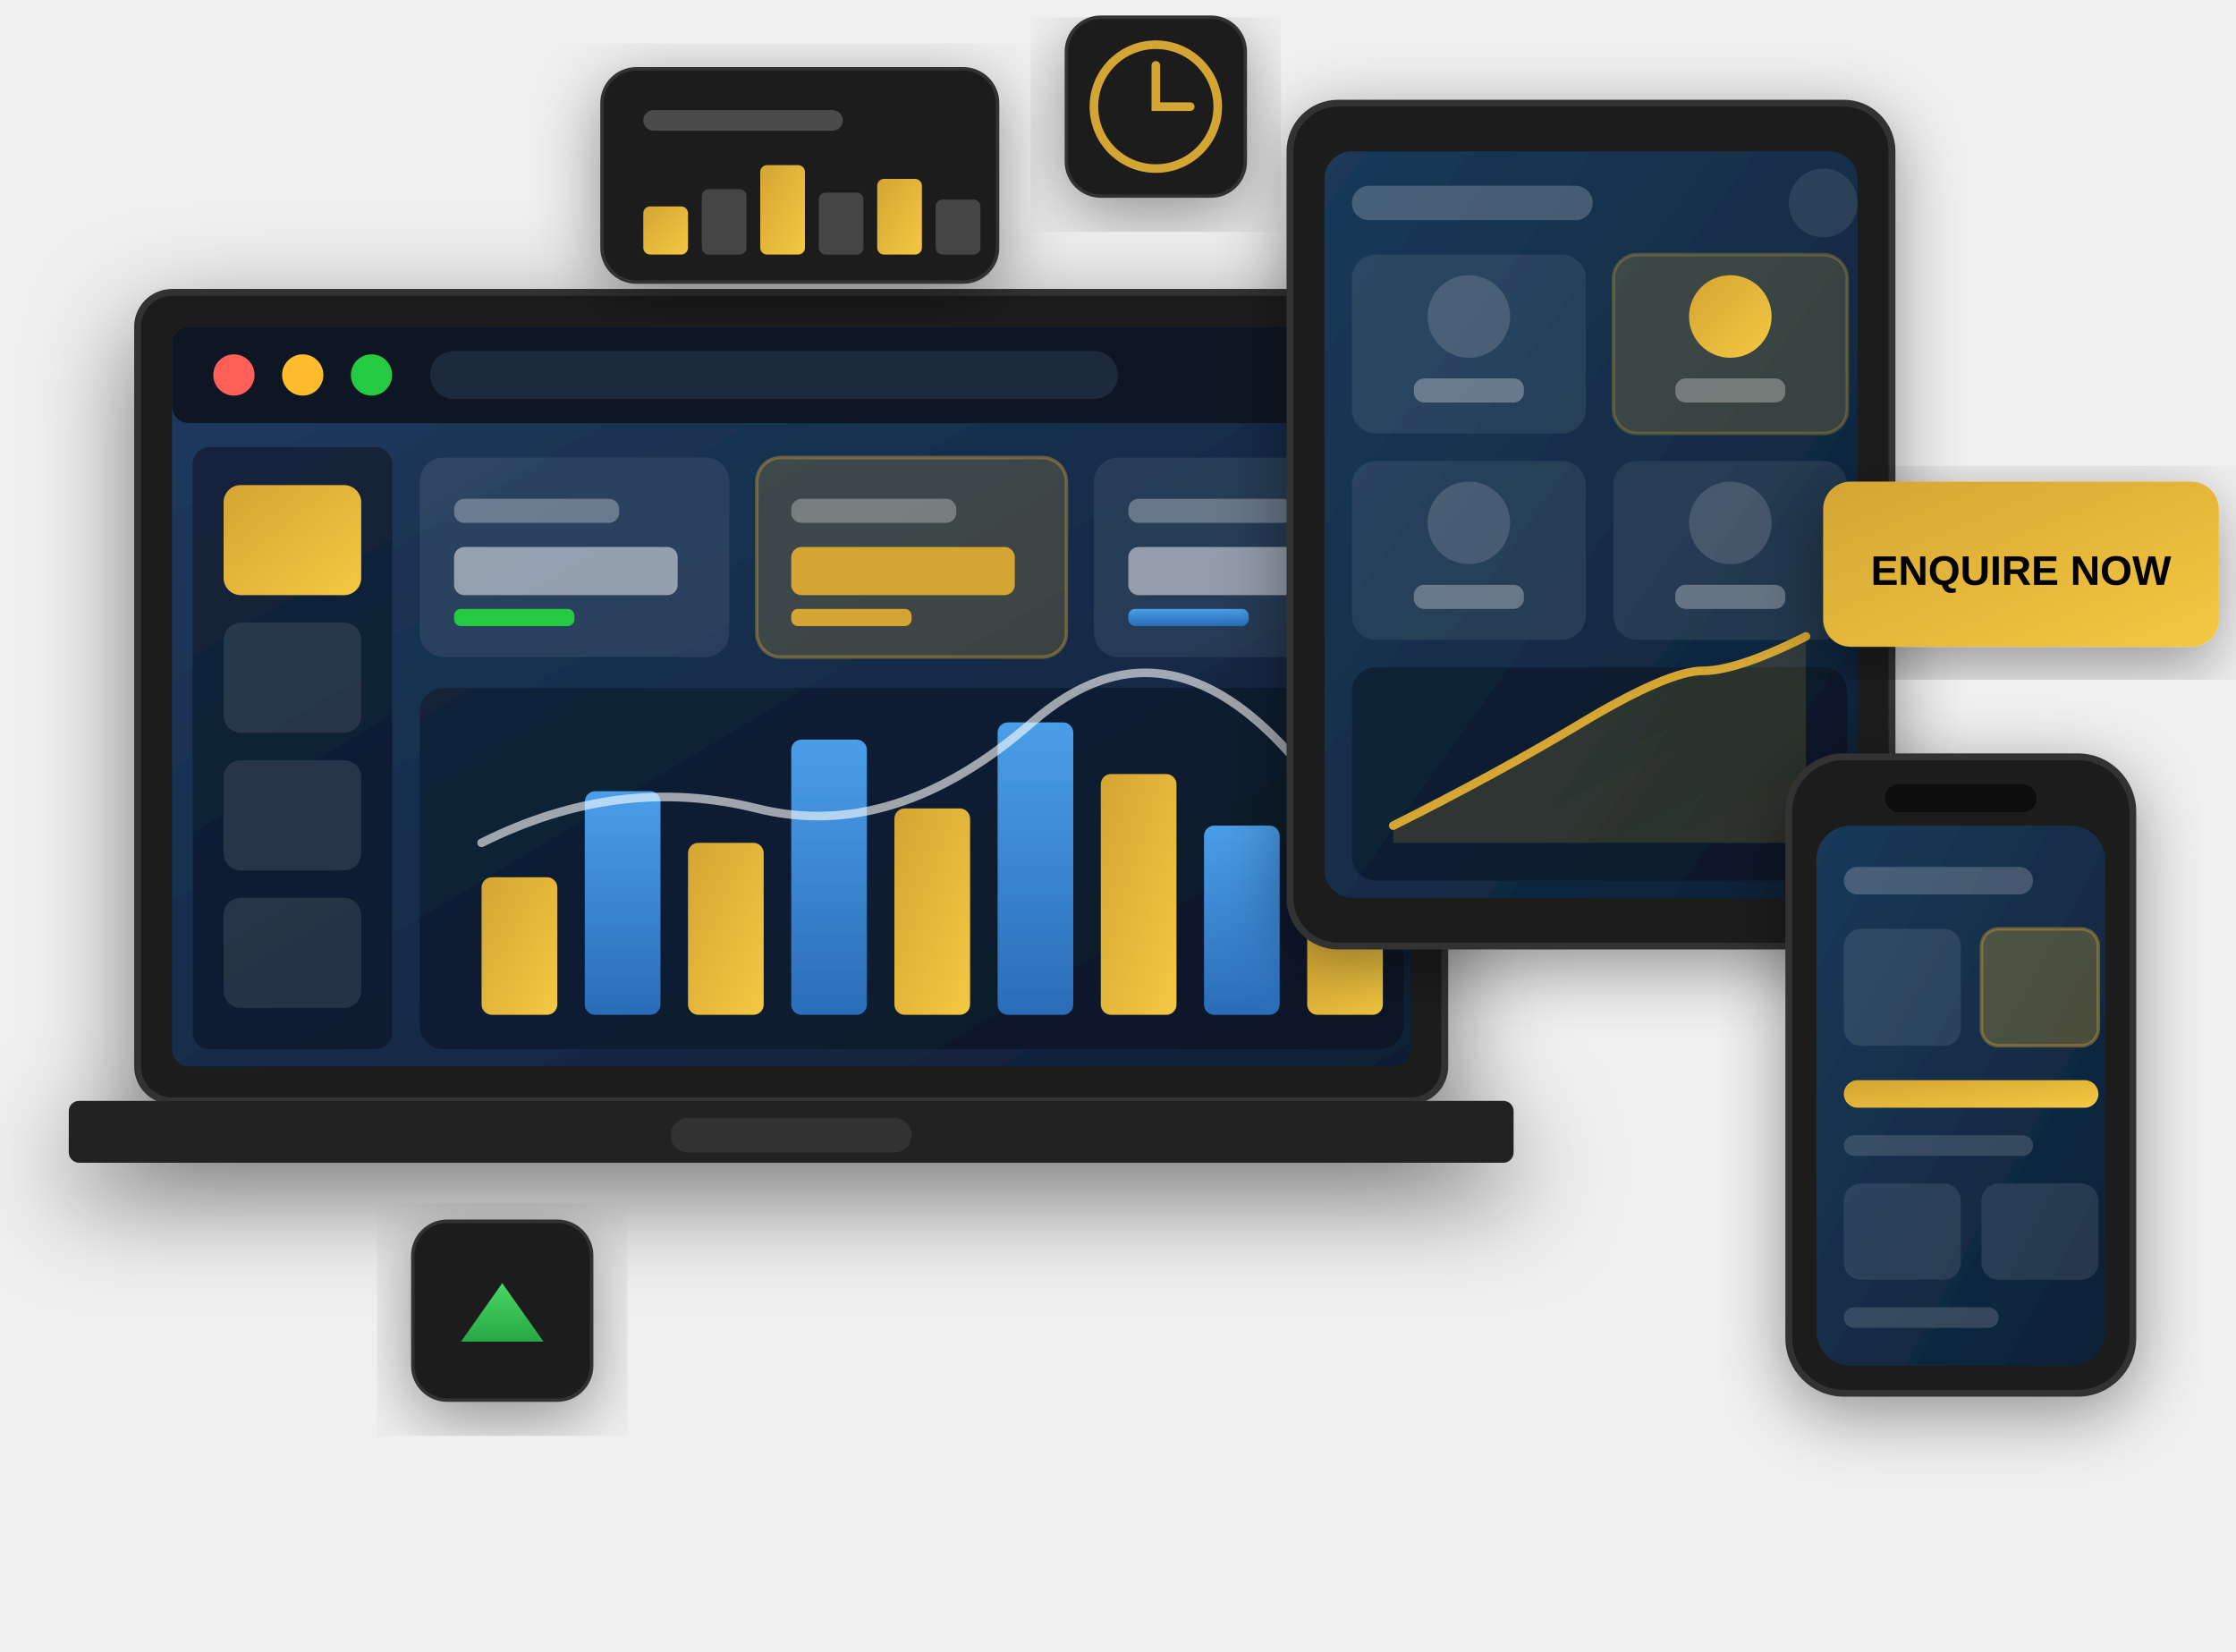
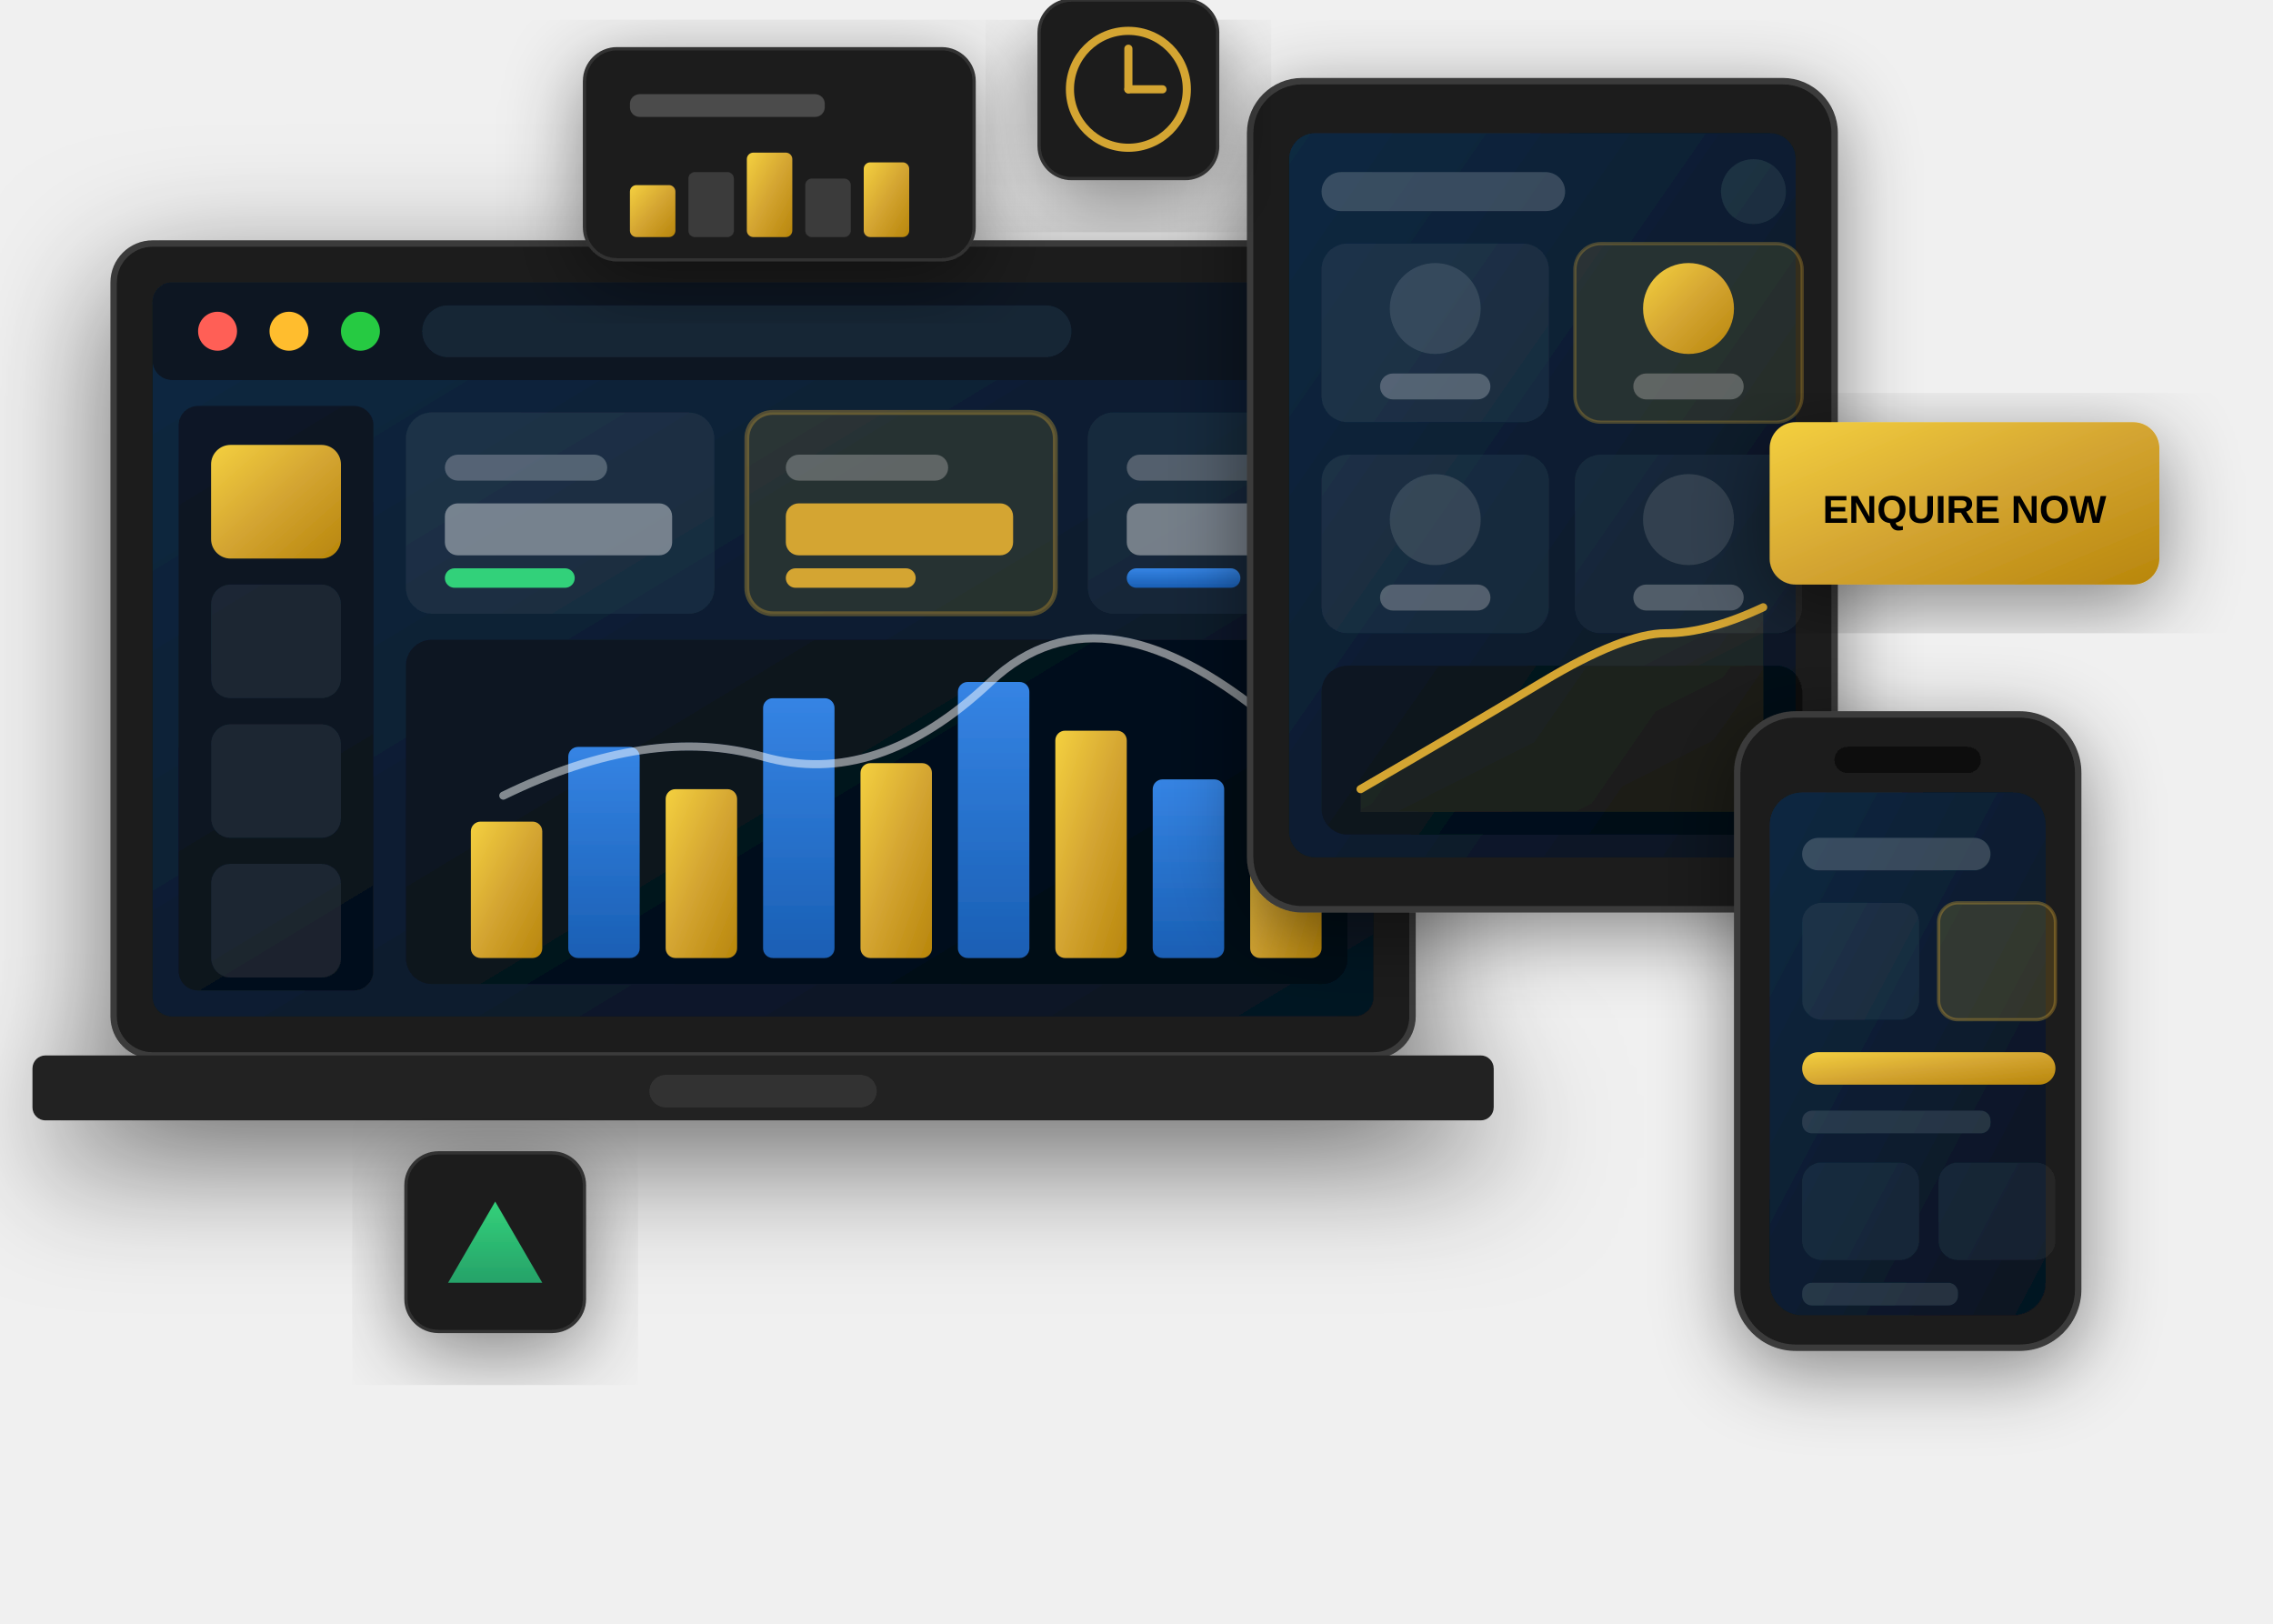
- <svg xmlns="http://www.w3.org/2000/svg" viewBox="0 0 650 480" fill="none">
+ <svg xmlns="http://www.w3.org/2000/svg" viewBox="0 0 700 500" fill="none">
  <defs>
    <linearGradient id="screen1" x1="0%" y1="0%" x2="100%" y2="100%">
-       <stop offset="0%" stop-color="#1e3a5f" />
-       <stop offset="100%" stop-color="#0f1f35" />
-     </linearGradient>
-     <linearGradient id="screen2" x1="0%" y1="0%" x2="100%" y2="100%">
-       <stop offset="0%" stop-color="#1a3a5a" />
-       <stop offset="100%" stop-color="#0d2035" />
+       <stop offset="0%" stop-color="#0f2942" />
+       <stop offset="100%" stop-color="#061220" />
    </linearGradient>
    <linearGradient id="gold" x1="0%" y1="0%" x2="100%" y2="100%">
-       <stop offset="0%" stop-color="#d4a532" />
-       <stop offset="100%" stop-color="#f4c842" />
+       <stop offset="0%" stop-color="#f4d03f" />
+       <stop offset="50%" stop-color="#d4a532" />
+       <stop offset="100%" stop-color="#b8860b" />
    </linearGradient>
    <linearGradient id="blue" x1="0%" y1="100%" x2="0%" y2="0%">
-       <stop offset="0%" stop-color="#2a6cb8" />
-       <stop offset="100%" stop-color="#4a9ee8" />
+       <stop offset="0%" stop-color="#1a5fb4" />
+       <stop offset="100%" stop-color="#3584e4" />
    </linearGradient>
    <linearGradient id="green" x1="0%" y1="100%" x2="0%" y2="0%">
-       <stop offset="0%" stop-color="#28a745" />
-       <stop offset="100%" stop-color="#48d765" />
+       <stop offset="0%" stop-color="#26a269" />
+       <stop offset="100%" stop-color="#33d17a" />
    </linearGradient>
-     <filter id="shadow1" x="-20%" y="-20%" width="140%" height="140%">
-       <feDropShadow dx="0" dy="10" stdDeviation="15" flood-color="#000" flood-opacity="0.5" />
+     <filter id="shadow1" x="-30%" y="-30%" width="160%" height="160%">
+       <feDropShadow dx="0" dy="12" stdDeviation="20" flood-color="#000" flood-opacity="0.55" />
    </filter>
-     <filter id="shadow2" x="-20%" y="-20%" width="140%" height="140%">
-       <feDropShadow dx="0" dy="5" stdDeviation="10" flood-color="#000" flood-opacity="0.4" />
+     <filter id="shadow2" x="-30%" y="-30%" width="160%" height="160%">
+       <feDropShadow dx="0" dy="6" stdDeviation="12" flood-color="#000" flood-opacity="0.45" />
    </filter>
  </defs>
-   <g filter="url(#shadow1)" transform="translate(40, 85)">
-     <rect x="0" y="0" width="380" height="235" rx="10" fill="#1a1a1a" stroke="#333" stroke-width="2" />
-     <rect x="10" y="10" width="360" height="215" rx="5" fill="url(#screen1)" />
-     <rect x="10" y="10" width="360" height="28" rx="5" fill="#0d1520" />
-     <circle cx="28" cy="24" r="6" fill="#ff5f56" />
-     <circle cx="48" cy="24" r="6" fill="#ffbd2e" />
-     <circle cx="68" cy="24" r="6" fill="#27ca40" />
-     <rect x="85" y="17" width="200" height="14" rx="7" fill="#1a2a3a" />
-     <rect x="16" y="45" width="58" height="175" rx="5" fill="rgba(0,0,0,0.35)" />
-     <rect x="25" y="56" width="40" height="32" rx="5" fill="url(#gold)" />
-     <rect x="25" y="96" width="40" height="32" rx="5" fill="rgba(255,255,255,0.1)" />
-     <rect x="25" y="136" width="40" height="32" rx="5" fill="rgba(255,255,255,0.1)" />
-     <rect x="25" y="176" width="40" height="32" rx="5" fill="rgba(255,255,255,0.1)" />
-     <rect x="82" y="48" width="90" height="58" rx="7" fill="rgba(255,255,255,0.08)" />
-     <rect x="92" y="60" width="48" height="7" rx="3" fill="rgba(255,255,255,0.3)" />
-     <rect x="92" y="74" width="65" height="14" rx="3" fill="rgba(255,255,255,0.5)" />
-     <rect x="92" y="92" width="35" height="5" rx="2" fill="#27ca40" />
-     <rect x="180" y="48" width="90" height="58" rx="7" fill="rgba(212,165,50,0.2)" stroke="rgba(212,165,50,0.4)" stroke-width="1" />
-     <rect x="190" y="60" width="48" height="7" rx="3" fill="rgba(255,255,255,0.3)" />
-     <rect x="190" y="74" width="65" height="14" rx="3" fill="#d4a532" />
-     <rect x="190" y="92" width="35" height="5" rx="2" fill="#d4a532" />
-     <rect x="278" y="48" width="90" height="58" rx="7" fill="rgba(255,255,255,0.08)" />
-     <rect x="288" y="60" width="48" height="7" rx="3" fill="rgba(255,255,255,0.3)" />
-     <rect x="288" y="74" width="65" height="14" rx="3" fill="rgba(255,255,255,0.5)" />
-     <rect x="288" y="92" width="35" height="5" rx="2" fill="url(#blue)" />
-     <rect x="82" y="115" width="286" height="105" rx="7" fill="rgba(0,0,0,0.3)" />
-     <rect x="100" y="170" width="22" height="40" rx="3" fill="url(#gold)" />
-     <rect x="130" y="145" width="22" height="65" rx="3" fill="url(#blue)" />
-     <rect x="160" y="160" width="22" height="50" rx="3" fill="url(#gold)" />
-     <rect x="190" y="130" width="22" height="80" rx="3" fill="url(#blue)" />
-     <rect x="220" y="150" width="22" height="60" rx="3" fill="url(#gold)" />
-     <rect x="250" y="125" width="22" height="85" rx="3" fill="url(#blue)" />
-     <rect x="280" y="140" width="22" height="70" rx="3" fill="url(#gold)" />
-     <rect x="310" y="155" width="22" height="55" rx="3" fill="url(#blue)" />
-     <rect x="340" y="135" width="22" height="75" rx="3" fill="url(#gold)" />
-     <path d="M100 160 Q140 140 180 150 T260 125 T340 140" stroke="#fff" stroke-width="2.5" fill="none" opacity="0.6" stroke-linecap="round" />
-     <rect x="-20" y="235" width="420" height="18" rx="3" fill="#222" />
-     <rect x="155" y="240" width="70" height="10" rx="5" fill="#333" />
+   <g filter="url(#shadow1)" transform="translate(35, 75)">
+     <rect x="0" y="0" width="400" height="250" rx="12" fill="#1a1a1a" stroke="#3a3a3a" stroke-width="2" />
+     <rect x="12" y="12" width="376" height="226" rx="6" fill="url(#screen1)" />
+     <rect x="12" y="12" width="376" height="30" rx="6" fill="#0a1520" />
+     <circle cx="32" cy="27" r="6" fill="#ff5f57" />
+     <circle cx="54" cy="27" r="6" fill="#ffbd2e" />
+     <circle cx="76" cy="27" r="6" fill="#28ca42" />
+     <rect x="95" y="19" width="200" height="16" rx="8" fill="#152535" />
+     <rect x="20" y="50" width="60" height="180" rx="6" fill="rgba(0,0,0,0.4)" />
+     <rect x="30" y="62" width="40" height="35" rx="6" fill="url(#gold)" />
+     <rect x="30" y="105" width="40" height="35" rx="6" fill="rgba(255,255,255,0.08)" />
+     <rect x="30" y="148" width="40" height="35" rx="6" fill="rgba(255,255,255,0.08)" />
+     <rect x="30" y="191" width="40" height="35" rx="6" fill="rgba(255,255,255,0.08)" />
+     <rect x="90" y="52" width="95" height="62" rx="8" fill="rgba(255,255,255,0.06)" />
+     <rect x="102" y="65" width="50" height="8" rx="4" fill="rgba(255,255,255,0.25)" />
+     <rect x="102" y="80" width="70" height="16" rx="4" fill="rgba(255,255,255,0.4)" />
+     <rect x="102" y="100" width="40" height="6" rx="3" fill="#33d17a" />
+     <rect x="195" y="52" width="95" height="62" rx="8" fill="rgba(212,165,50,0.15)" stroke="rgba(212,165,50,0.35)" stroke-width="1.5" />
+     <rect x="207" y="65" width="50" height="8" rx="4" fill="rgba(255,255,255,0.25)" />
+     <rect x="207" y="80" width="70" height="16" rx="4" fill="#d4a532" />
+     <rect x="207" y="100" width="40" height="6" rx="3" fill="#d4a532" />
+     <rect x="300" y="52" width="80" height="62" rx="8" fill="rgba(255,255,255,0.06)" />
+     <rect x="312" y="65" width="45" height="8" rx="4" fill="rgba(255,255,255,0.25)" />
+     <rect x="312" y="80" width="55" height="16" rx="4" fill="rgba(255,255,255,0.4)" />
+     <rect x="312" y="100" width="35" height="6" rx="3" fill="url(#blue)" />
+     <rect x="90" y="122" width="290" height="106" rx="8" fill="rgba(0,0,0,0.35)" />
+     <rect x="110" y="178" width="22" height="42" rx="3" fill="url(#gold)" />
+     <rect x="140" y="155" width="22" height="65" rx="3" fill="url(#blue)" />
+     <rect x="170" y="168" width="22" height="52" rx="3" fill="url(#gold)" />
+     <rect x="200" y="140" width="22" height="80" rx="3" fill="url(#blue)" />
+     <rect x="230" y="160" width="22" height="60" rx="3" fill="url(#gold)" />
+     <rect x="260" y="135" width="22" height="85" rx="3" fill="url(#blue)" />
+     <rect x="290" y="150" width="22" height="70" rx="3" fill="url(#gold)" />
+     <rect x="320" y="165" width="22" height="55" rx="3" fill="url(#blue)" />
+     <rect x="350" y="145" width="22" height="75" rx="3" fill="url(#gold)" />
+     <path d="M120 170 Q165 148 200 158 T270 135 T360 150" stroke="rgba(255,255,255,0.5)" stroke-width="2.5" fill="none" stroke-linecap="round" />
+     <rect x="-25" y="250" width="450" height="20" rx="4" fill="#222" />
+     <rect x="165" y="256" width="70" height="10" rx="5" fill="#333" />
  </g>
-   <g filter="url(#shadow2)" transform="translate(375, 30)">
-     <rect x="0" y="0" width="175" height="245" rx="14" fill="#1a1a1a" stroke="#333" stroke-width="2" />
-     <rect x="10" y="14" width="155" height="217" rx="8" fill="url(#screen2)" />
-     <rect x="18" y="24" width="70" height="10" rx="5" fill="rgba(255,255,255,0.2)" />
-     <circle cx="155" cy="29" r="10" fill="rgba(255,255,255,0.1)" />
-     <rect x="18" y="44" width="68" height="52" rx="7" fill="rgba(255,255,255,0.08)" />
-     <circle cx="52" cy="62" r="12" fill="rgba(255,255,255,0.15)" />
-     <rect x="36" y="80" width="32" height="7" rx="3" fill="rgba(255,255,255,0.3)" />
-     <rect x="94" y="44" width="68" height="52" rx="7" fill="rgba(212,165,50,0.2)" stroke="rgba(212,165,50,0.3)" stroke-width="1" />
-     <circle cx="128" cy="62" r="12" fill="url(#gold)" />
-     <rect x="112" y="80" width="32" height="7" rx="3" fill="rgba(255,255,255,0.3)" />
-     <rect x="18" y="104" width="68" height="52" rx="7" fill="rgba(255,255,255,0.08)" />
-     <circle cx="52" cy="122" r="12" fill="rgba(255,255,255,0.15)" />
-     <rect x="36" y="140" width="32" height="7" rx="3" fill="rgba(255,255,255,0.3)" />
-     <rect x="94" y="104" width="68" height="52" rx="7" fill="rgba(255,255,255,0.08)" />
-     <circle cx="128" cy="122" r="12" fill="rgba(255,255,255,0.15)" />
-     <rect x="112" y="140" width="32" height="7" rx="3" fill="rgba(255,255,255,0.3)" />
-     <rect x="18" y="164" width="144" height="62" rx="7" fill="rgba(0,0,0,0.3)" />
-     <path d="M30 210 Q60 195 85 180 T120 165 T150 155" stroke="#d4a532" stroke-width="2.5" fill="none" stroke-linecap="round" />
-     <path d="M30 210 Q60 195 85 180 T120 165 T150 155 L150 215 L30 215 Z" fill="url(#gold)" opacity="0.15" />
+   <g filter="url(#shadow2)" transform="translate(385, 25)">
+     <rect x="0" y="0" width="180" height="255" rx="16" fill="#1a1a1a" stroke="#3a3a3a" stroke-width="2" />
+     <rect x="12" y="16" width="156" height="223" rx="8" fill="url(#screen1)" />
+     <rect x="22" y="28" width="75" height="12" rx="6" fill="rgba(255,255,255,0.18)" />
+     <circle cx="155" cy="34" r="10" fill="rgba(255,255,255,0.08)" />
+     <rect x="22" y="50" width="70" height="55" rx="8" fill="rgba(255,255,255,0.06)" />
+     <circle cx="57" cy="70" r="14" fill="rgba(255,255,255,0.12)" />
+     <rect x="40" y="90" width="34" height="8" rx="4" fill="rgba(255,255,255,0.25)" />
+     <rect x="100" y="50" width="70" height="55" rx="8" fill="rgba(212,165,50,0.15)" stroke="rgba(212,165,50,0.3)" stroke-width="1" />
+     <circle cx="135" cy="70" r="14" fill="url(#gold)" />
+     <rect x="118" y="90" width="34" height="8" rx="4" fill="rgba(255,255,255,0.25)" />
+     <rect x="22" y="115" width="70" height="55" rx="8" fill="rgba(255,255,255,0.06)" />
+     <circle cx="57" cy="135" r="14" fill="rgba(255,255,255,0.12)" />
+     <rect x="40" y="155" width="34" height="8" rx="4" fill="rgba(255,255,255,0.25)" />
+     <rect x="100" y="115" width="70" height="55" rx="8" fill="rgba(255,255,255,0.06)" />
+     <circle cx="135" cy="135" r="14" fill="rgba(255,255,255,0.12)" />
+     <rect x="118" y="155" width="34" height="8" rx="4" fill="rgba(255,255,255,0.25)" />
+     <rect x="22" y="180" width="148" height="52" rx="8" fill="rgba(0,0,0,0.35)" />
+     <path d="M34 218 Q65 200 90 185 T128 170 T158 162" stroke="#d4a532" stroke-width="2.5" fill="none" stroke-linecap="round" />
+     <path d="M34 218 Q65 200 90 185 T128 170 T158 162 L158 225 L34 225 Z" fill="url(#gold)" opacity="0.12" />
  </g>
-   <g filter="url(#shadow2)" transform="translate(520, 220)">
-     <rect x="0" y="0" width="100" height="185" rx="16" fill="#1a1a1a" stroke="#333" stroke-width="2" />
-     <rect x="28" y="8" width="44" height="8" rx="4" fill="#0a0a0a" />
-     <rect x="8" y="20" width="84" height="157" rx="10" fill="url(#screen2)" />
-     <rect x="16" y="32" width="55" height="8" rx="4" fill="rgba(255,255,255,0.2)" />
-     <rect x="16" y="50" width="34" height="34" rx="5" fill="rgba(255,255,255,0.1)" />
-     <rect x="56" y="50" width="34" height="34" rx="5" fill="rgba(212,165,50,0.3)" stroke="rgba(212,165,50,0.4)" stroke-width="1" />
-     <rect x="16" y="94" width="74" height="8" rx="4" fill="url(#gold)" />
-     <rect x="16" y="110" width="55" height="6" rx="3" fill="rgba(255,255,255,0.15)" />
-     <rect x="16" y="124" width="34" height="28" rx="5" fill="rgba(255,255,255,0.1)" />
-     <rect x="56" y="124" width="34" height="28" rx="5" fill="rgba(255,255,255,0.1)" />
-     <rect x="16" y="160" width="45" height="6" rx="3" fill="rgba(255,255,255,0.15)" />
+   <g filter="url(#shadow2)" transform="translate(535, 220)">
+     <rect x="0" y="0" width="105" height="195" rx="18" fill="#1a1a1a" stroke="#3a3a3a" stroke-width="2" />
+     <rect x="30" y="10" width="45" height="8" rx="4" fill="#0a0a0a" />
+     <rect x="10" y="24" width="85" height="161" rx="10" fill="url(#screen1)" />
+     <rect x="20" y="38" width="58" height="10" rx="5" fill="rgba(255,255,255,0.18)" />
+     <rect x="20" y="58" width="36" height="36" rx="6" fill="rgba(255,255,255,0.06)" />
+     <rect x="62" y="58" width="36" height="36" rx="6" fill="rgba(212,165,50,0.2)" stroke="rgba(212,165,50,0.35)" stroke-width="1" />
+     <rect x="20" y="104" width="78" height="10" rx="5" fill="url(#gold)" />
+     <rect x="20" y="122" width="58" height="7" rx="3" fill="rgba(255,255,255,0.12)" />
+     <rect x="20" y="138" width="36" height="30" rx="6" fill="rgba(255,255,255,0.06)" />
+     <rect x="62" y="138" width="36" height="30" rx="6" fill="rgba(255,255,255,0.06)" />
+     <rect x="20" y="175" width="48" height="7" rx="3" fill="rgba(255,255,255,0.12)" />
  </g>
-   <g filter="url(#shadow2)" transform="translate(175, 20)">
-     <rect x="0" y="0" width="115" height="62" rx="10" fill="#1e1e1e" stroke="#333" stroke-width="1" />
-     <rect x="12" y="12" width="58" height="6" rx="3" fill="rgba(255,255,255,0.2)" />
-     <rect x="12" y="40" width="13" height="14" rx="2" fill="url(#gold)" />
-     <rect x="29" y="35" width="13" height="19" rx="2" fill="#444" />
-     <rect x="46" y="28" width="13" height="26" rx="2" fill="url(#gold)" />
-     <rect x="63" y="36" width="13" height="18" rx="2" fill="#444" />
-     <rect x="80" y="32" width="13" height="22" rx="2" fill="url(#gold)" />
-     <rect x="97" y="38" width="13" height="16" rx="2" fill="#444" />
+   <g filter="url(#shadow2)" transform="translate(180, 15)">
+     <rect x="0" y="0" width="120" height="65" rx="10" fill="#1e1e1e" stroke="#333" stroke-width="1" />
+     <rect x="14" y="14" width="60" height="7" rx="3" fill="rgba(255,255,255,0.2)" />
+     <rect x="14" y="42" width="14" height="16" rx="2" fill="url(#gold)" />
+     <rect x="32" y="38" width="14" height="20" rx="2" fill="#3a3a3a" />
+     <rect x="50" y="32" width="14" height="26" rx="2" fill="url(#gold)" />
+     <rect x="68" y="40" width="14" height="18" rx="2" fill="#3a3a3a" />
+     <rect x="86" y="35" width="14" height="23" rx="2" fill="url(#gold)" />
  </g>
-   <g filter="url(#shadow2)" transform="translate(310, 5)">
-     <rect x="0" y="0" width="52" height="52" rx="10" fill="#1e1e1e" stroke="#333" stroke-width="1" />
-     <circle cx="26" cy="26" r="18" fill="none" stroke="#d4a532" stroke-width="2.5" />
-     <path d="M26 14 L26 26 L36 26" stroke="#d4a532" stroke-width="2.5" fill="none" stroke-linecap="round" />
+   <g filter="url(#shadow2)" transform="translate(320, 0)">
+     <rect x="0" y="0" width="55" height="55" rx="10" fill="#1e1e1e" stroke="#333" stroke-width="1" />
+     <circle cx="27.5" cy="27.5" r="18" fill="none" stroke="#d4a532" stroke-width="2.5" />
+     <line x1="27.5" y1="15" x2="27.5" y2="27.5" stroke="#d4a532" stroke-width="2.5" stroke-linecap="round" />
+     <line x1="27.5" y1="27.5" x2="38" y2="27.5" stroke="#d4a532" stroke-width="2.5" stroke-linecap="round" />
  </g>
-   <g filter="url(#shadow2)" transform="translate(120, 355)">
-     <rect x="0" y="0" width="52" height="52" rx="10" fill="#1e1e1e" stroke="#333" stroke-width="1" />
-     <path d="M14 35 L26 18 L38 35 Z" fill="url(#green)" />
+   <g filter="url(#shadow2)" transform="translate(125, 355)">
+     <rect x="0" y="0" width="55" height="55" rx="10" fill="#1e1e1e" stroke="#333" stroke-width="1" />
+     <polygon points="27.5,15 42,40 13,40" fill="url(#green)" />
  </g>
-   <g filter="url(#shadow2)" transform="translate(530, 140)">
-     <rect x="0" y="0" width="115" height="48" rx="8" fill="url(#gold)" />
-     <text x="57.5" y="30" text-anchor="middle" fill="#000" font-family="Arial, sans-serif" font-size="12" font-weight="700">ENQUIRE NOW</text>
+   <g filter="url(#shadow2)" transform="translate(545, 130)">
+     <rect x="0" y="0" width="120" height="50" rx="8" fill="url(#gold)" />
+     <text x="60" y="31" text-anchor="middle" fill="#000" font-family="Arial, sans-serif" font-size="12" font-weight="700">ENQUIRE NOW</text>
  </g>
</svg>
